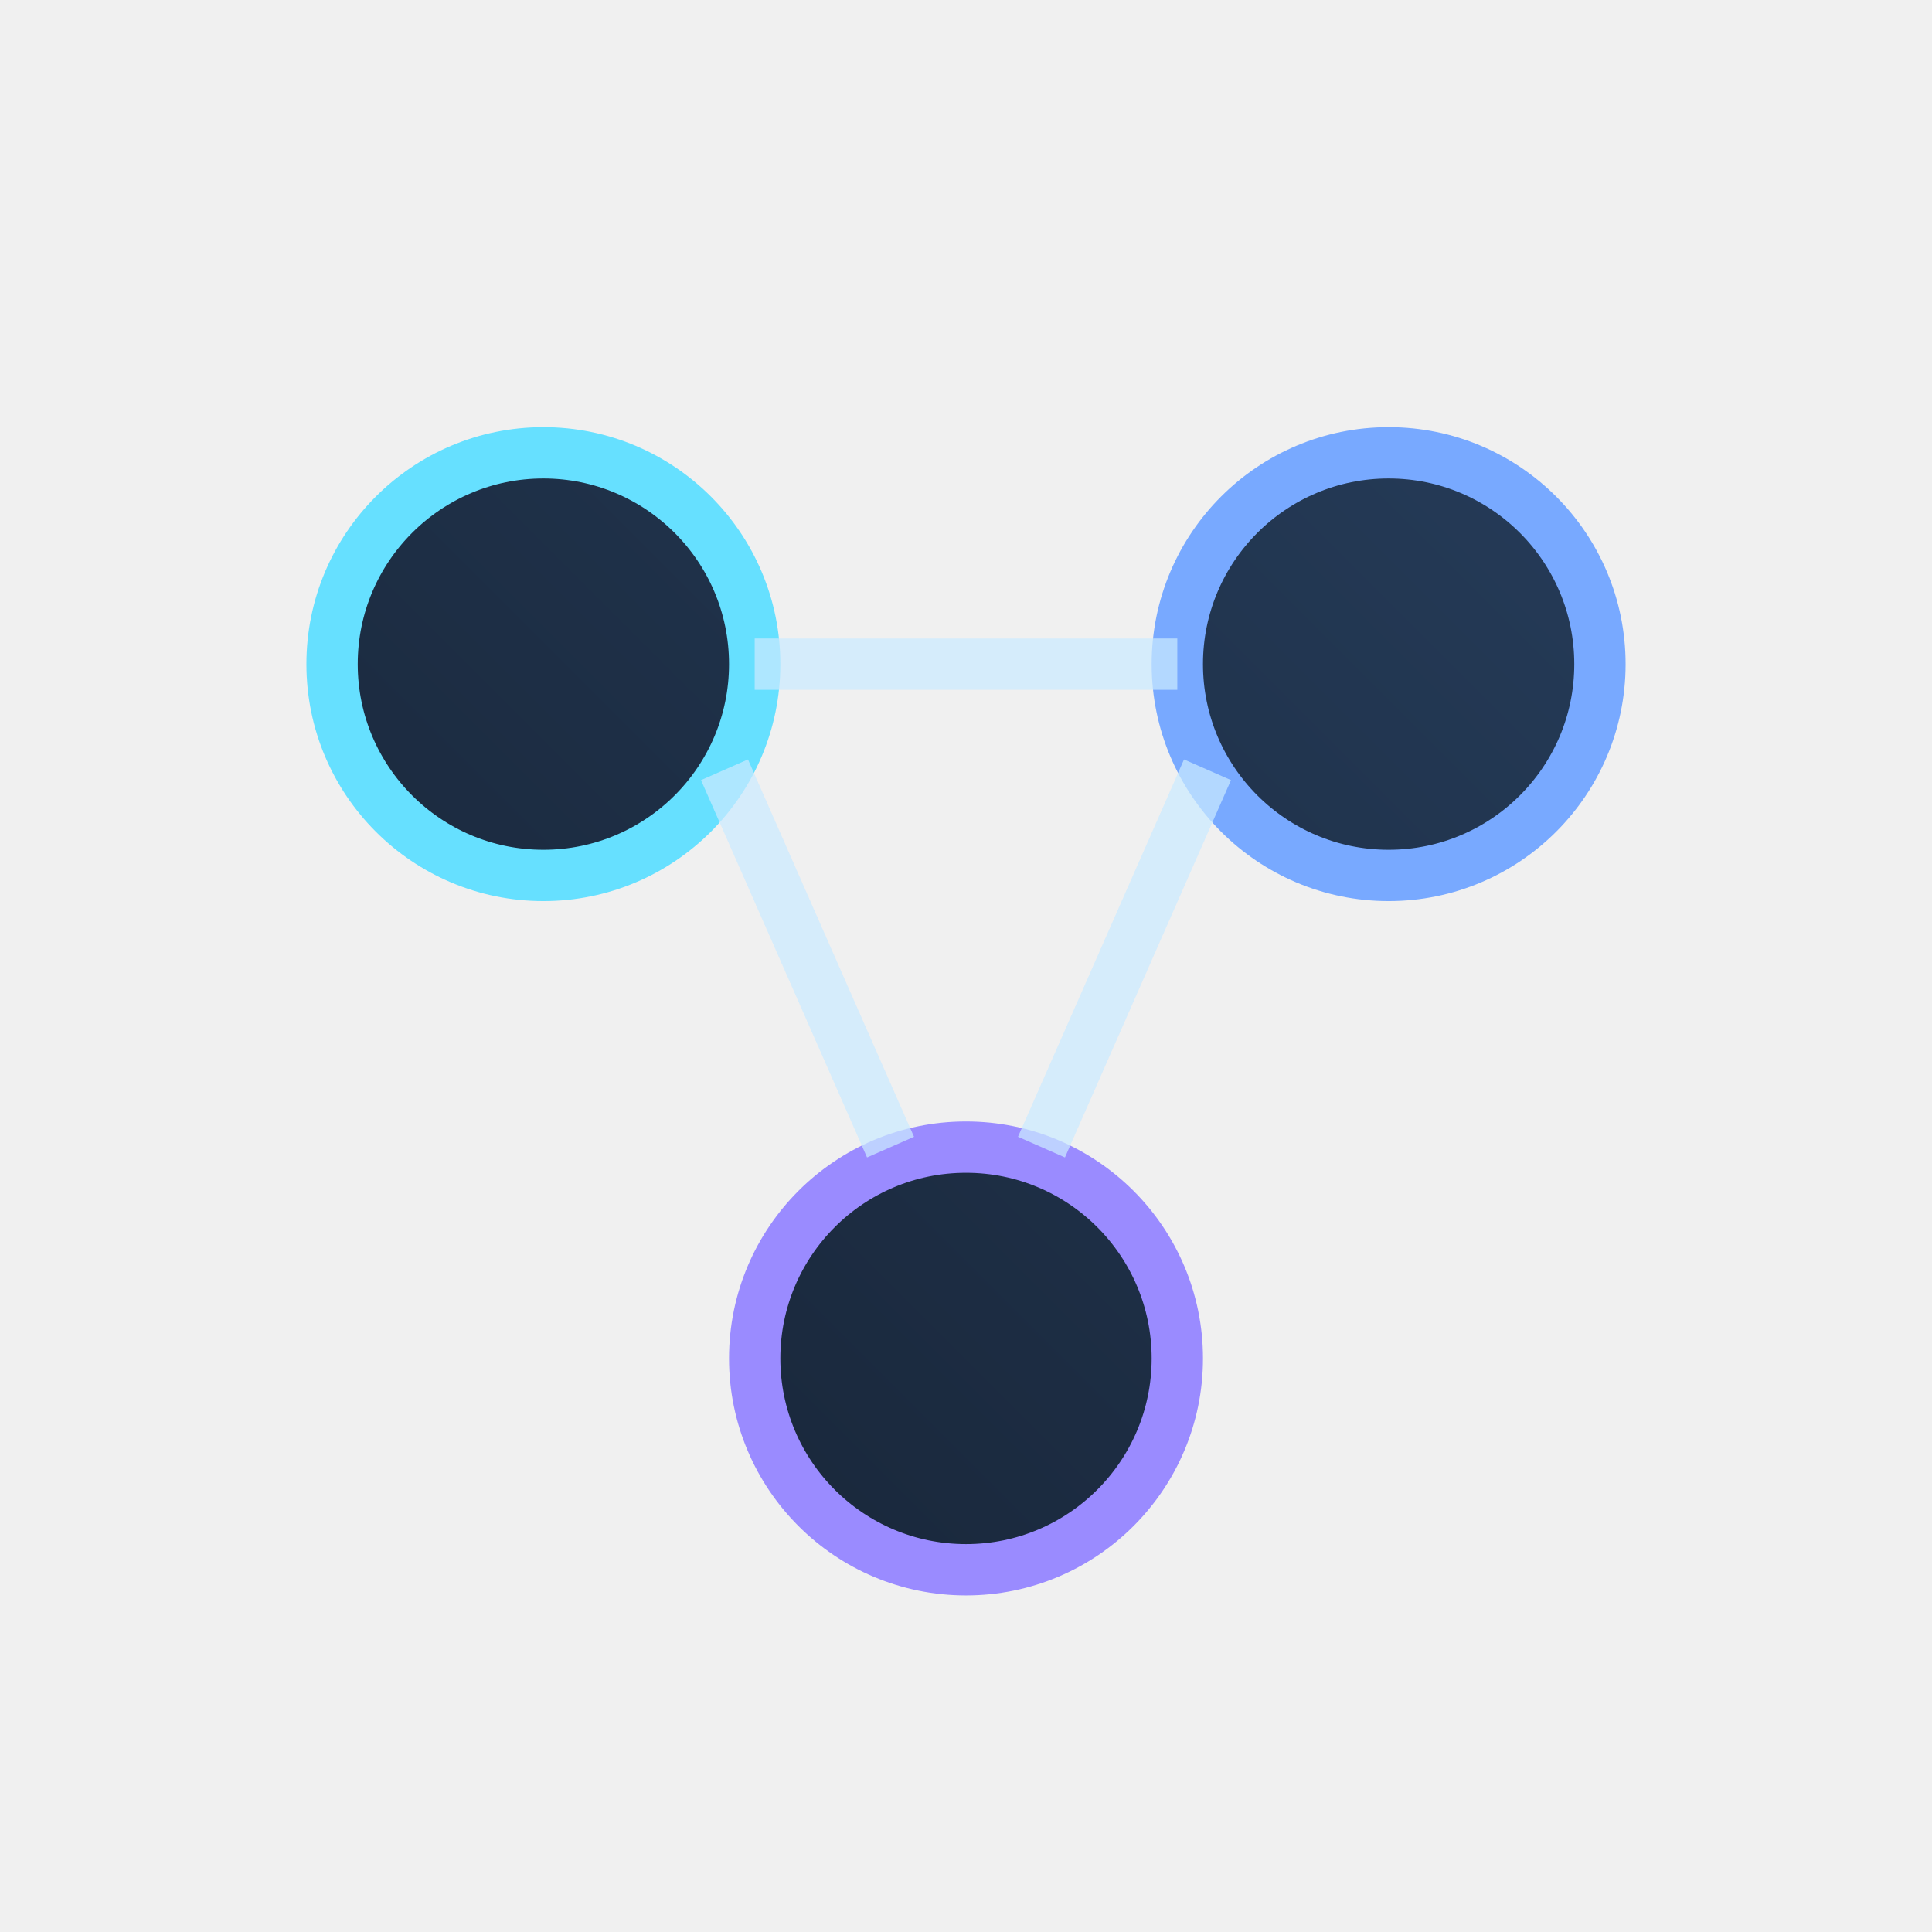
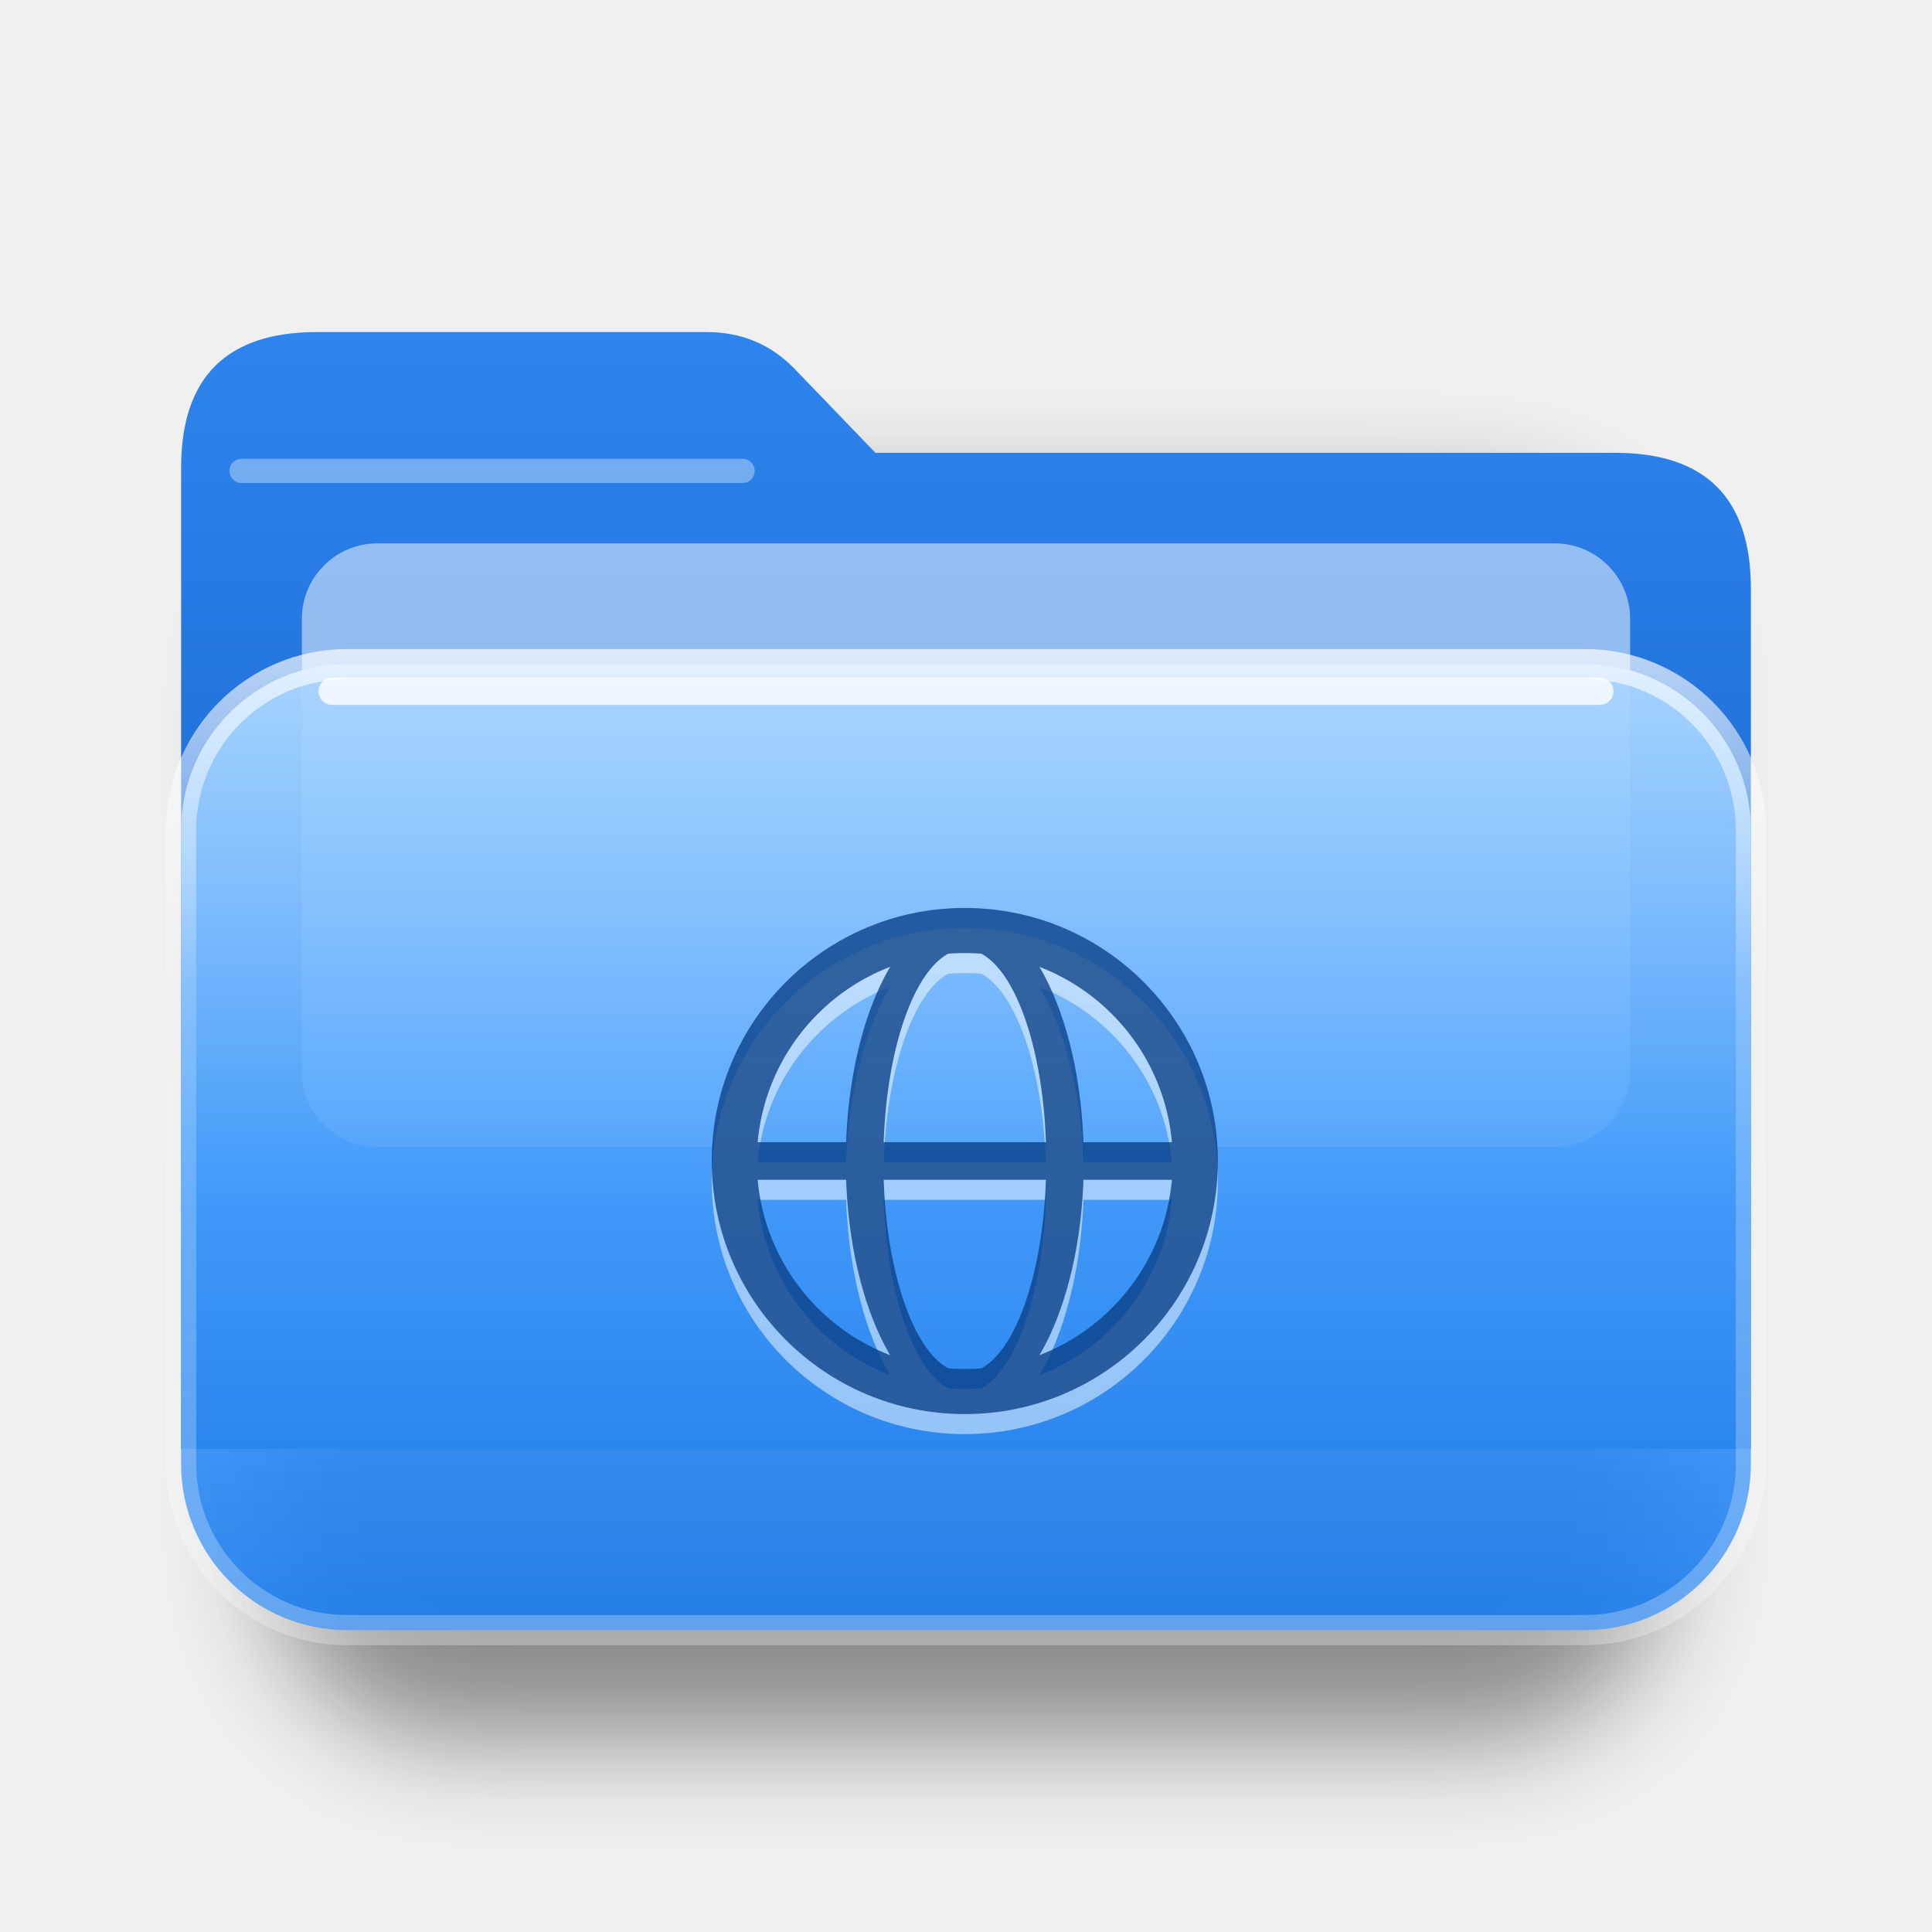
<svg xmlns="http://www.w3.org/2000/svg" width="64" height="64" viewBox="0 0 64 64">
  <defs>
-     <linearGradient id="g" x1="8" y1="8" x2="56" y2="56" gradientUnits="userSpaceOnUse">
-       <stop offset="0" stop-color="#78A9FF" />
-       <stop offset="1" stop-color="#66E0FF" />
+     <filter id="shadow" x="-20%" y="-20%" width="140%" height="150%">
+       <feGaussianBlur stdDeviation="1.8" />
+     </filter>
+     <linearGradient id="back" x1="0" y1="10" x2="0" y2="54" gradientUnits="userSpaceOnUse">
+       <stop offset="0" stop-color="#2F86F0" />
+       <stop offset="1" stop-color="#0B4FB4" />
    </linearGradient>
-     <linearGradient id="g2" x1="10" y1="54" x2="54" y2="10" gradientUnits="userSpaceOnUse">
-       <stop offset="0" stop-color="#162233" />
-       <stop offset="1" stop-color="#263D5B" />
+     <linearGradient id="front" x1="0" y1="20" x2="0" y2="56" gradientUnits="userSpaceOnUse">
+       <stop offset="0" stop-color="#8CC8FF" stop-opacity=".94" />
+       <stop offset=".5" stop-color="#4AA2FF" stop-opacity=".9" />
+       <stop offset="1" stop-color="#1679EC" stop-opacity=".92" />
+     </linearGradient>
+     <linearGradient id="sheen" x1="0" y1="20" x2="0" y2="40" gradientUnits="userSpaceOnUse">
+       <stop offset="0" stop-color="#FFFFFF" stop-opacity=".34" />
+       <stop offset="1" stop-color="#FFFFFF" stop-opacity="0" />
+     </linearGradient>
+     <linearGradient id="rim" x1="0" y1="20" x2="0" y2="56" gradientUnits="userSpaceOnUse">
+       <stop offset="0" stop-color="#FFFFFF" stop-opacity=".75" />
+       <stop offset=".35" stop-color="#FFFFFF" stop-opacity=".18" />
+       <stop offset="1" stop-color="#FFFFFF" stop-opacity=".28" />
    </linearGradient>
  </defs>
-   <circle cx="18" cy="22" r="7" fill="url(#g2)" stroke="#66E0FF" stroke-width="1.7" />
-   <circle cx="46" cy="22" r="7" fill="url(#g2)" stroke="#78A9FF" stroke-width="1.7" />
-   <circle cx="32" cy="45" r="7" fill="url(#g2)" stroke="#9A8BFF" stroke-width="1.7" />
-   <path d="M24 25.5 29.5 38M40 25.5 34.5 38M25 22h14" stroke="#CBEAFF" stroke-width="1.7" opacity=".72" />
+   <path d="M15,15H49A6,6 0 0 1 55,21V50A6,6 0 0 1 49,56H15A6,6 0 0 1 9,50V21A6,6 0 0 1 15,15Z" fill="#000" opacity=".42" filter="url(#shadow)" transform="translate(0,1.6)" />
+   <path d="M6,15.5Q6,11 10.5,11H23.4Q25.2,11 26.4,12.3L29,15H53.5Q58,15 58,19.5V48H6Z" fill="url(#back)" />
+   <path d="M8,15.6H24.6" stroke="#FFFFFF" stroke-opacity=".35" stroke-width=".8" fill="none" stroke-linecap="round" />
+   <path d="M12.5,18H51.5A2.5,2.5 0 0 1 54,20.5V35.5A2.5,2.5 0 0 1 51.5,38H12.5A2.5,2.5 0 0 1 10,35.5V20.5A2.5,2.5 0 0 1 12.5,18Z" fill="#FFFFFF" opacity=".5" />
+   <path d="M11.5,22H52.5A5.5,5.5 0 0 1 58,27.5V48.5A5.5,5.5 0 0 1 52.5,54H11.5A5.5,5.5 0 0 1 6,48.5V27.5A5.5,5.5 0 0 1 11.5,22Z" fill="url(#front)" />
+   <path d="M11.5,22H52.5A5.5,5.5 0 0 1 58,27.5V48.5A5.5,5.5 0 0 1 52.5,54H11.5A5.5,5.5 0 0 1 6,48.5V27.5A5.5,5.5 0 0 1 11.5,22Z" fill="url(#sheen)" />
+   <path d="M11.5,22H52.5A5.5,5.5 0 0 1 58,27.5V48.5A5.5,5.5 0 0 1 52.5,54H11.5A5.5,5.5 0 0 1 6,48.5V27.5A5.5,5.5 0 0 1 11.5,22Z" fill="none" stroke="url(#rim)" stroke-width="1" />
+   <path d="M11,22.9H53" stroke="#FFFFFF" stroke-opacity=".8" stroke-width=".9" stroke-linecap="round" />
+   <g transform="translate(22,28.5) scale(0.83)">
+     <path fill="#FFFFFF" fill-opacity=".5" transform="translate(0,.8)" d="M1.9,12A10.1,10.1 0 1 1 22.1,12A10.1,10.1 0 1 1 1.9,12ZM3.7,12A8.3,8.3 0 1 0 20.3,12A8.3,8.3 0 1 0 3.7,12ZM7.25,12A4.75,9.95 0 1 1 16.75,12A4.75,9.95 0 1 1 7.25,12ZM8.75,12A3.25,8.45 0 1 0 15.25,12A3.25,8.45 0 1 0 8.75,12ZM3.2,11.25L20.8,11.25A0.75,0.75 0 0 1 20.8,12.75L3.2,12.75A0.75,0.75 0 0 1 3.2,11.25Z" />
+     <path fill="#0A3F86" fill-opacity=".78" d="M1.9,12A10.1,10.1 0 1 1 22.1,12A10.1,10.1 0 1 1 1.9,12ZM3.7,12A8.3,8.3 0 1 0 20.3,12A8.3,8.3 0 1 0 3.7,12ZM7.25,12A4.75,9.95 0 1 1 16.75,12A4.75,9.95 0 1 1 7.25,12ZM8.75,12A3.25,8.45 0 1 0 15.25,12A3.25,8.45 0 1 0 8.75,12ZM3.2,11.25L20.8,11.25A0.75,0.75 0 0 1 20.8,12.75L3.2,12.75A0.75,0.75 0 0 1 3.2,11.25Z" />
+   </g>
</svg>
